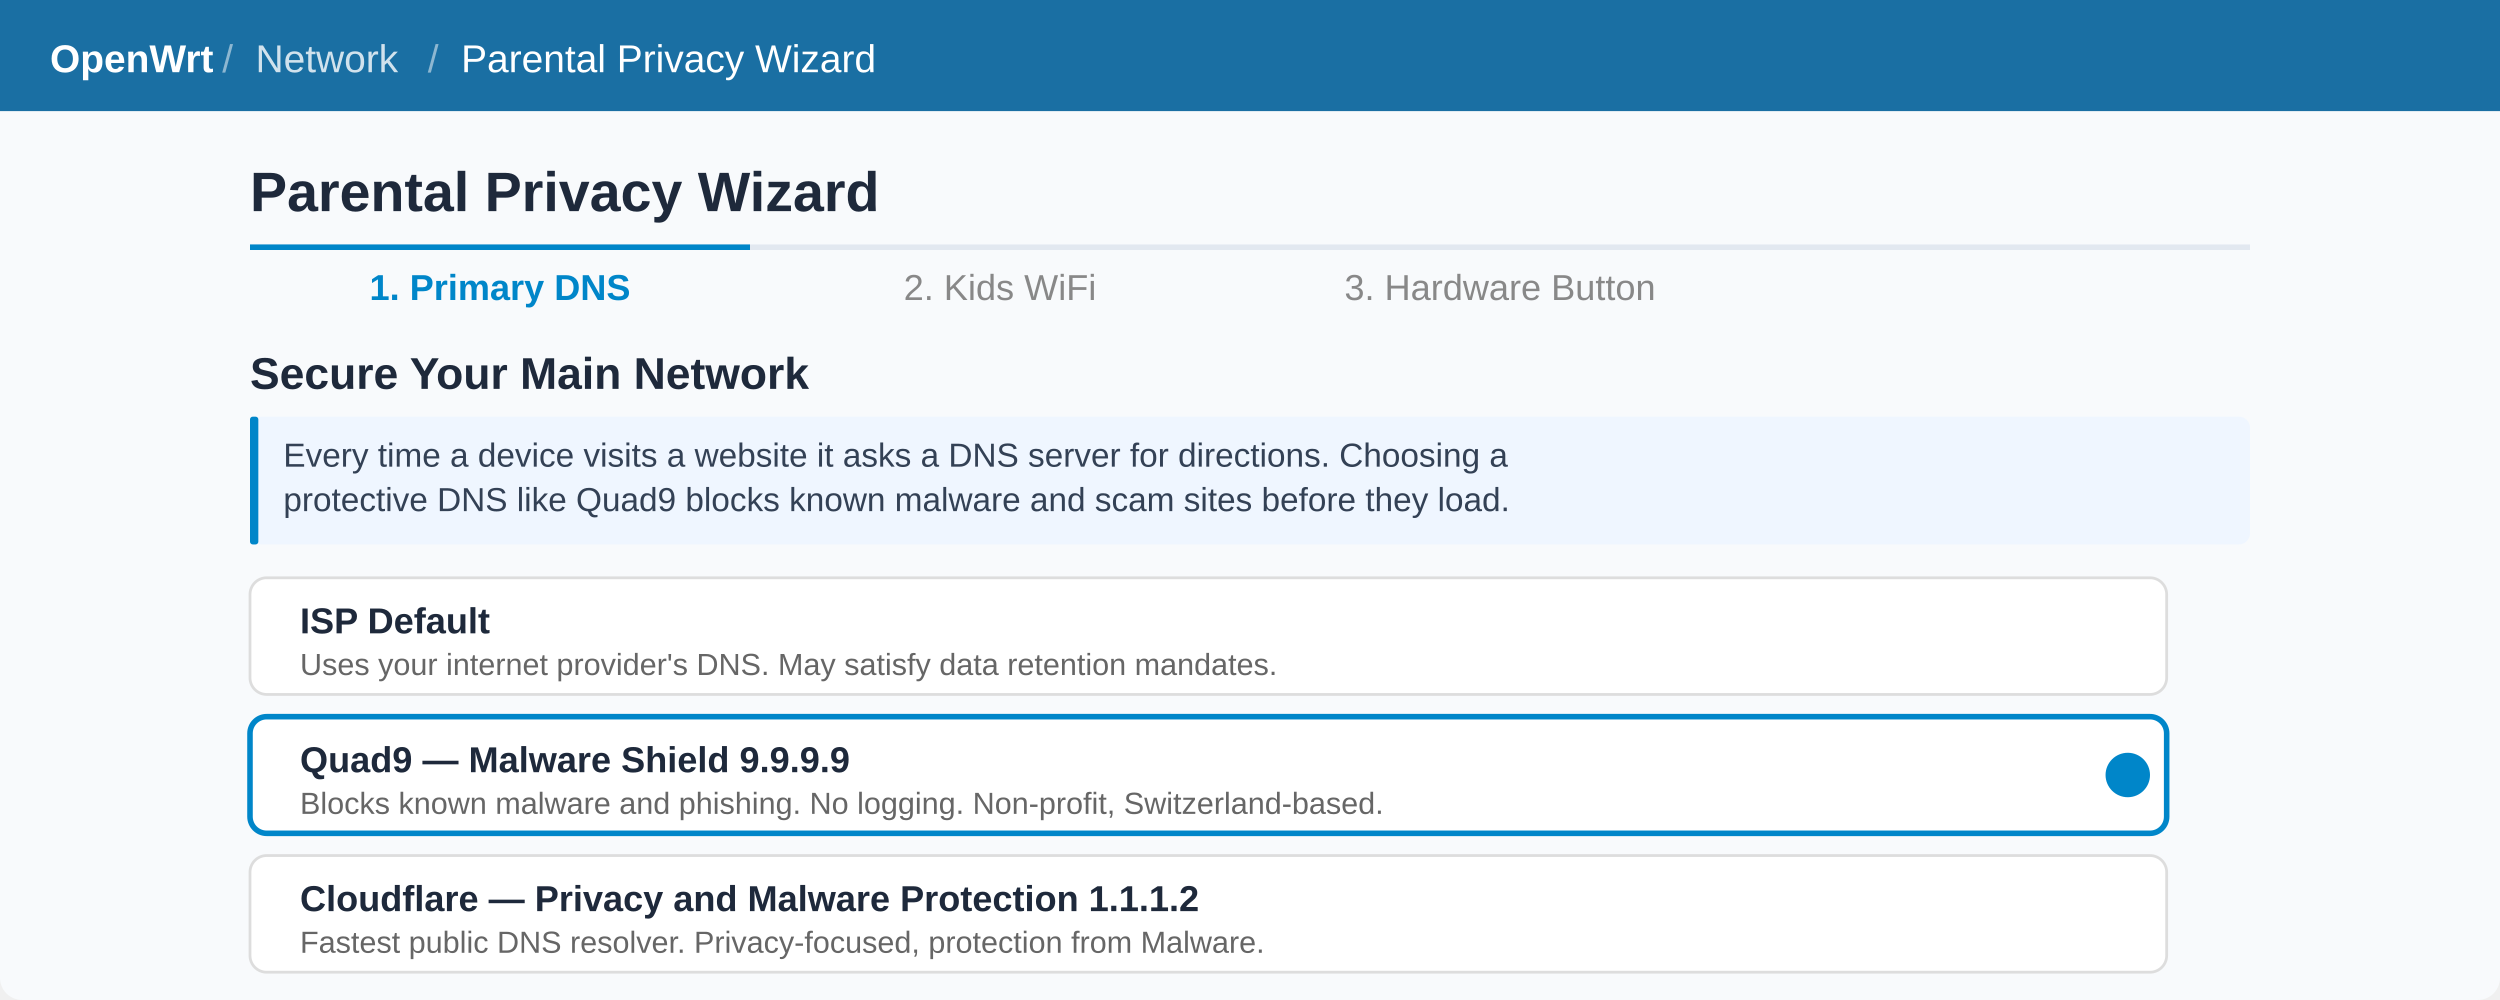
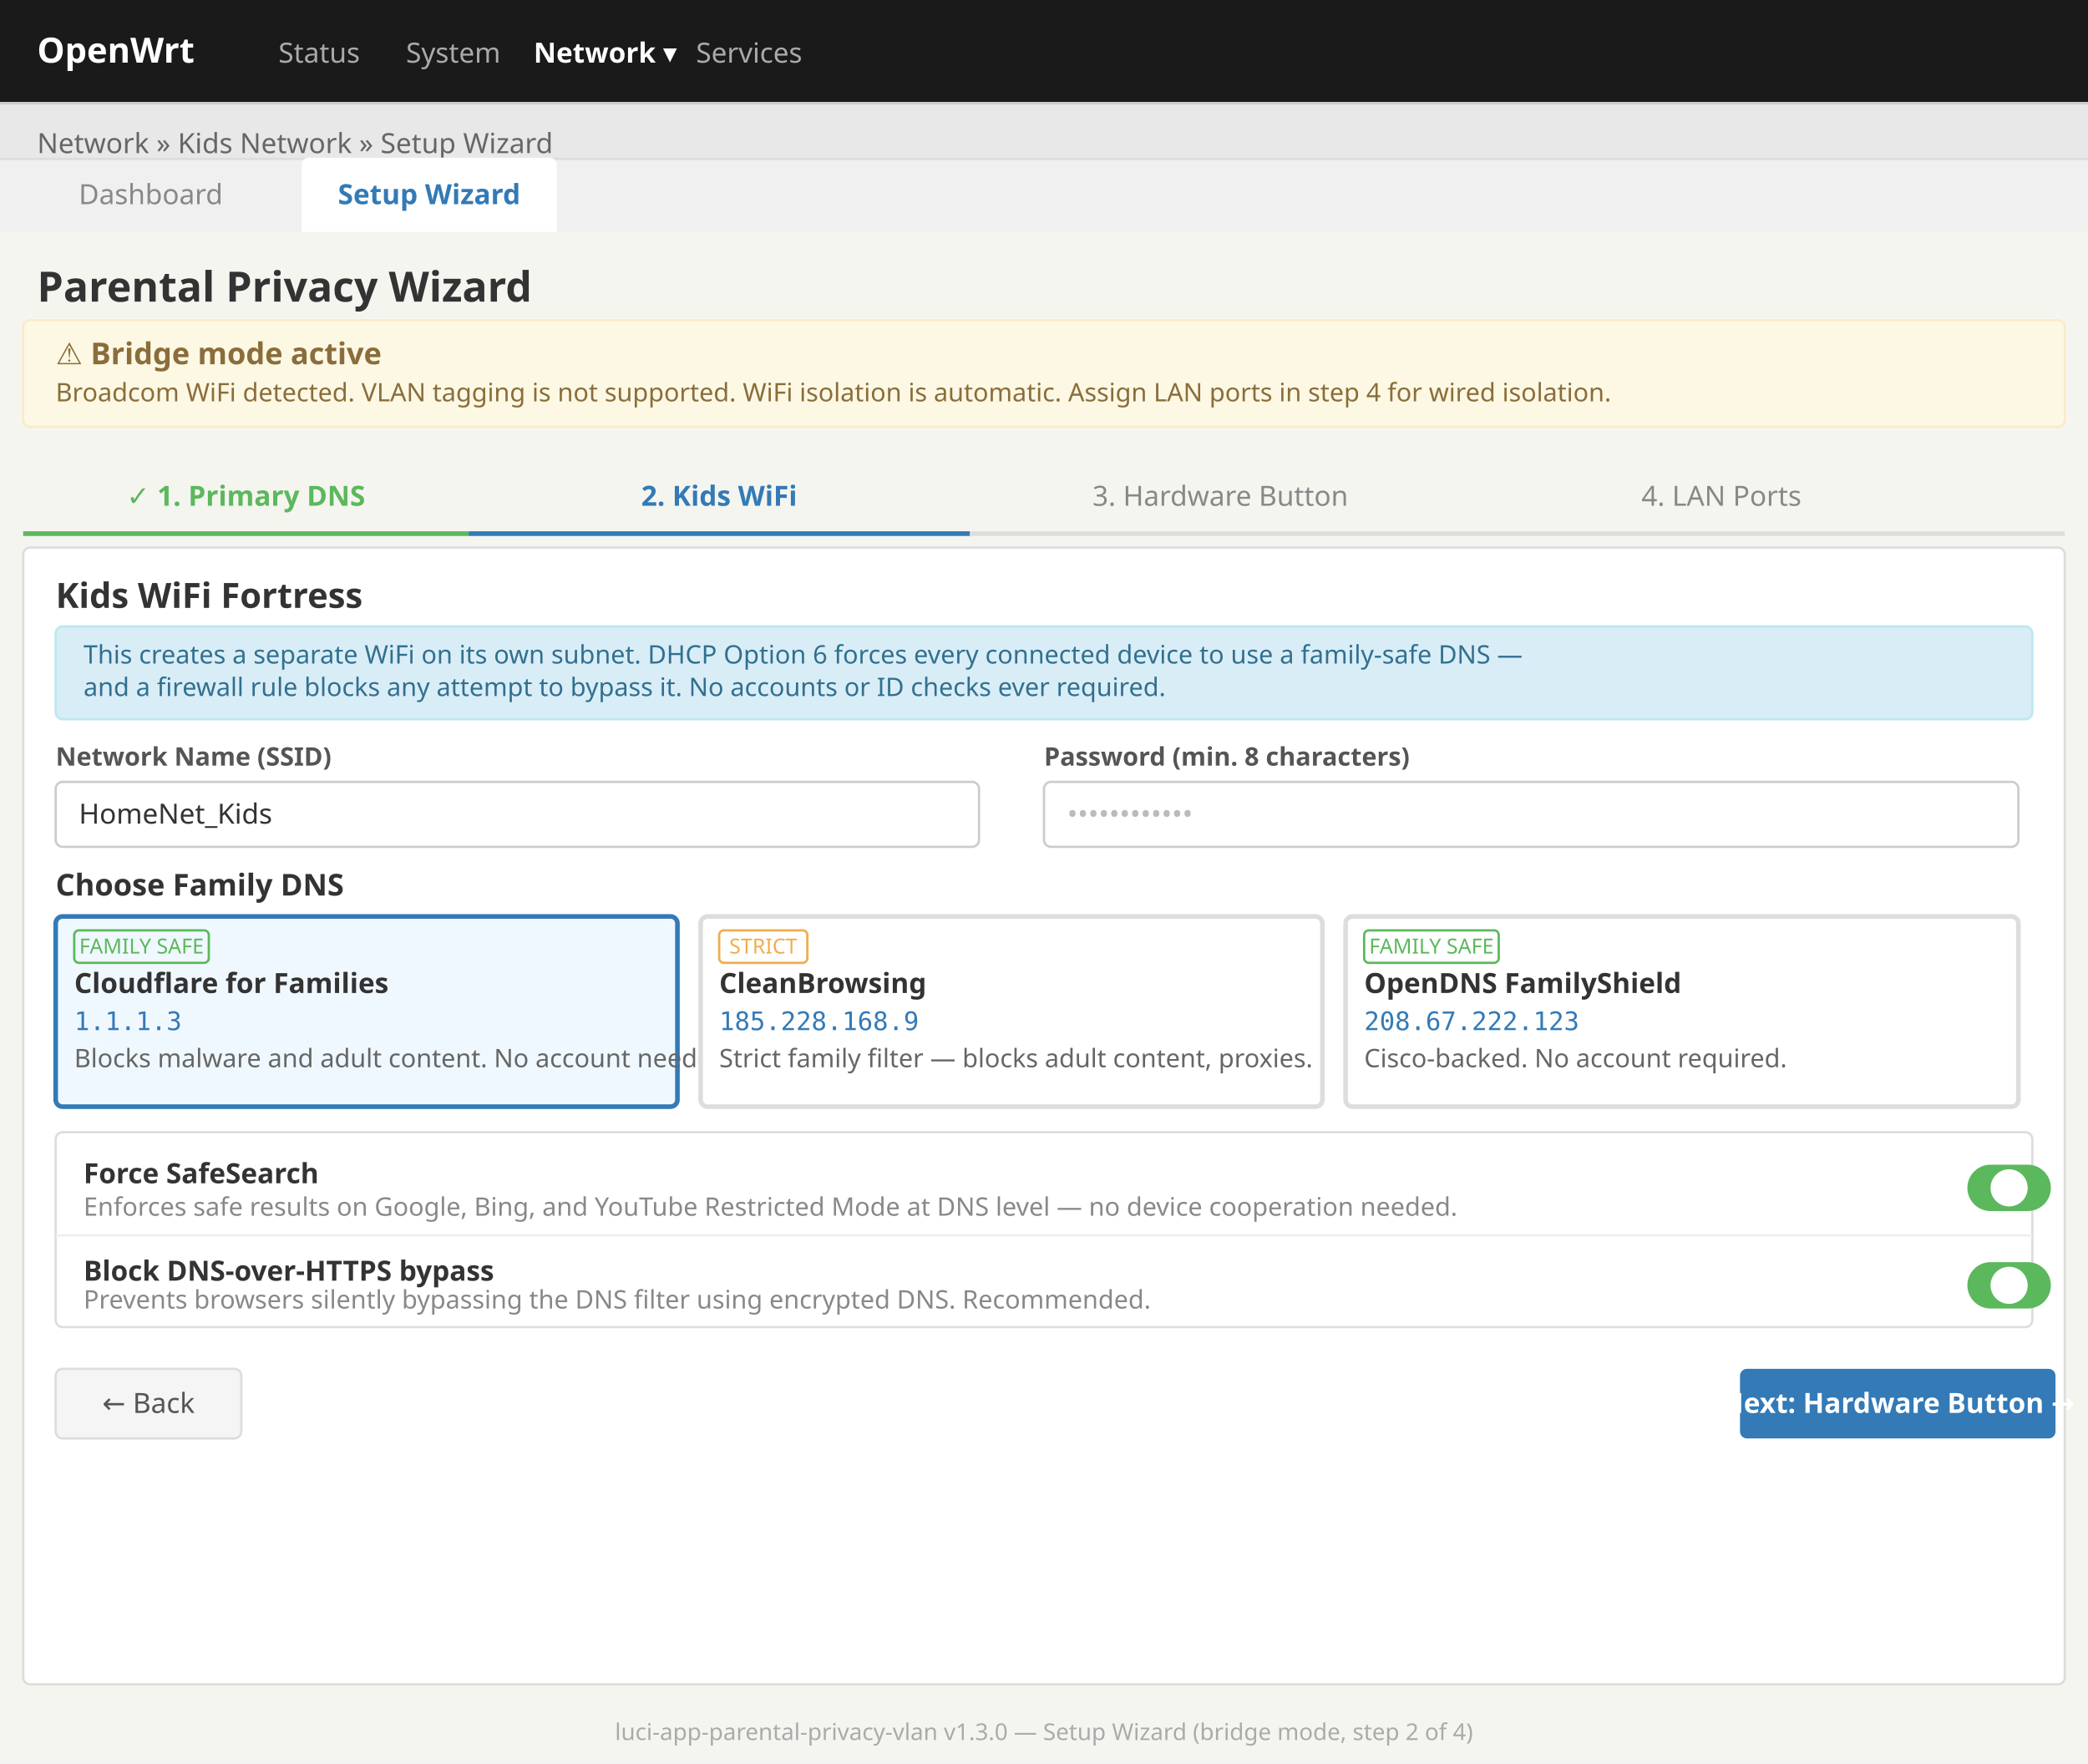
- <svg xmlns="http://www.w3.org/2000/svg" width="900" height="360" viewBox="0 0 900 360">
-   <defs>
-     <style>text { font-family: 'Segoe UI', Arial, sans-serif; } .mono { font-family: 'Consolas','Courier New',monospace; }</style>
-   </defs>
-   <rect width="900" height="360" fill="#f8fafc" rx="8" />
-   <rect width="900" height="40" fill="#1a6fa3" rx="0" />
-   <text x="18" y="26" fill="white" font-size="14" font-weight="600">OpenWrt</text>
-   <text x="80" y="26" fill="rgba(255,255,255,0.5)" font-size="14">/</text>
-   <text x="92" y="26" fill="rgba(255,255,255,0.8)" font-size="14">Network</text>
-   <text x="154" y="26" fill="rgba(255,255,255,0.5)" font-size="14">/</text>
-   <text x="166" y="26" fill="white" font-size="14">Parental Privacy Wizard</text>
-   <text x="90" y="76" fill="#1e293b" font-size="20" font-weight="600">Parental Privacy Wizard</text>
-   <rect x="90" y="88" width="720" height="2" fill="#e2e8f0" />
-   <rect x="90" y="88" width="180" height="2" fill="#0086c9" />
-   <text x="180" y="108" fill="#0086c9" font-size="13" font-weight="600" text-anchor="middle">1. Primary DNS</text>
-   <text x="360" y="108" fill="#888" font-size="13" text-anchor="middle">2. Kids WiFi</text>
-   <text x="540" y="108" fill="#888" font-size="13" text-anchor="middle">3. Hardware Button</text>
-   <text x="90" y="140" fill="#1e293b" font-size="16" font-weight="600">Secure Your Main Network</text>
-   <rect x="90" y="150" width="720" height="46" fill="#eff6ff" rx="4" />
-   <rect x="90" y="150" width="3" height="46" fill="#0086c9" rx="1" />
-   <text x="102" y="168" fill="#334155" font-size="12">Every time a device visits a website it asks a DNS server for directions. Choosing a</text>
-   <text x="102" y="184" fill="#334155" font-size="12">protective DNS like Quad9 blocks known malware and scam sites before they load.</text>
-   <rect x="90" y="208" width="690" height="42" fill="white" rx="6" stroke="#ddd" stroke-width="1" />
-   <text x="108" y="228" fill="#1e293b" font-size="13" font-weight="600">ISP Default</text>
-   <text x="108" y="243" fill="#666" font-size="11">Uses your internet provider's DNS. May satisfy data retention mandates.</text>
-   <rect x="90" y="258" width="690" height="42" fill="white" rx="6" stroke="#0086c9" stroke-width="2" />
-   <circle cx="766" cy="279" r="8" fill="#0086c9" />
-   <text x="108" y="278" fill="#1e293b" font-size="13" font-weight="600">Quad9 — Malware Shield   9.9.9.9</text>
-   <text x="108" y="293" fill="#666" font-size="11">Blocks known malware and phishing. No logging. Non-profit, Switzerland-based.</text>
-   <rect x="90" y="308" width="690" height="42" fill="white" rx="6" stroke="#ddd" stroke-width="1" />
-   <text x="108" y="328" fill="#1e293b" font-size="13" font-weight="600">Cloudflare — Privacy and Malware Protection   1.1.1.2</text>
-   <text x="108" y="343" fill="#666" font-size="11">Fastest public DNS resolver. Privacy-focused, protection from Malware.</text>
+ <svg xmlns="http://www.w3.org/2000/svg" width="900" height="760" viewBox="0 0 900 760" font-family="'Lucida Grande', 'Lucida Sans Unicode', Geneva, Verdana, sans-serif" font-size="13">
+   <rect width="900" height="760" fill="#f5f5f0" />
+   <rect width="900" height="44" fill="#1a1a1a" />
+   <text x="16" y="27" fill="#fff" font-size="15" font-weight="bold">OpenWrt</text>
+   <text x="120" y="27" fill="#aaa" font-size="12">Status</text>
+   <text x="175" y="27" fill="#aaa" font-size="12">System</text>
+   <text x="230" y="27" fill="#fff" font-size="12" font-weight="600">Network ▾</text>
+   <text x="300" y="27" fill="#aaa" font-size="12">Services</text>
+   <rect y="44" width="900" height="36" fill="#e8e8e8" />
+   <rect y="44" width="900" height="1" fill="#ccc" />
+   <text x="16" y="66" fill="#666" font-size="12">Network » Kids Network » Setup Wizard</text>
+   <rect x="0" y="68" width="900" height="32" fill="#f0f0f0" />
+   <rect x="0" y="68" width="900" height="1" fill="#ddd" />
+   <text x="65" y="88" fill="#888" font-size="12" text-anchor="middle">Dashboard</text>
+   <rect x="130" y="68" width="110" height="32" fill="#fff" rx="3" />
+   <rect x="130" y="97" width="110" height="3" fill="#fff" />
+   <text x="185" y="88" fill="#337ab7" font-size="12" font-weight="600" text-anchor="middle">Setup Wizard</text>
+   <rect x="0" y="100" width="900" height="660" fill="#f5f5f0" />
+   <text x="16" y="130" fill="#333" font-size="18" font-weight="bold">Parental Privacy Wizard</text>
+   <rect x="10" y="138" width="880" height="46" rx="3" fill="#fcf8e3" stroke="#faebcc" stroke-width="1" />
+   <text x="24" y="157" fill="#8a6d3b" font-size="13" font-weight="bold">⚠  Bridge mode active</text>
+   <text x="24" y="173" fill="#8a6d3b" font-size="11">Broadcom WiFi detected. VLAN tagging is not supported. WiFi isolation is automatic. Assign LAN ports in step 4 for wired isolation.</text>
+   <rect x="10" y="194" width="880" height="36" rx="0" fill="none" />
+   <line x1="10" y1="230" x2="890" y2="230" stroke="#ddd" stroke-width="2" />
+   <text x="106" y="218" fill="#5cb85c" font-size="12" font-weight="600" text-anchor="middle">✓ 1. Primary DNS</text>
+   <line x1="10" y1="230" x2="202" y2="230" stroke="#5cb85c" stroke-width="2" />
+   <rect x="202" y="194" width="216" height="36" fill="none" />
+   <text x="310" y="218" fill="#337ab7" font-size="12" font-weight="600" text-anchor="middle">2. Kids WiFi</text>
+   <line x1="202" y1="230" x2="418" y2="230" stroke="#337ab7" stroke-width="2" />
+   <text x="526" y="218" fill="#888" font-size="12" text-anchor="middle">3. Hardware Button</text>
+   <text x="742" y="218" fill="#888" font-size="12" text-anchor="middle">4. LAN Ports</text>
+   <rect x="10" y="236" width="880" height="490" fill="#fff" rx="3" stroke="#ddd" stroke-width="1" />
+   <text x="24" y="262" fill="#333" font-size="15" font-weight="bold">Kids WiFi Fortress</text>
+   <rect x="24" y="270" width="852" height="40" rx="3" fill="#d9edf7" stroke="#bce8f1" stroke-width="1" />
+   <text x="36" y="286" fill="#31708f" font-size="11">This creates a separate WiFi on its own subnet. DHCP Option 6 forces every connected device to use a family-safe DNS —</text>
+   <text x="36" y="300" fill="#31708f" font-size="11">and a firewall rule blocks any attempt to bypass it. No accounts or ID checks ever required.</text>
+   <text x="24" y="330" fill="#555" font-size="11" font-weight="600">Network Name (SSID)</text>
+   <rect x="24" y="337" width="398" height="28" rx="3" fill="#fff" stroke="#ccc" stroke-width="1" />
+   <text x="34" y="355" fill="#333" font-size="12">HomeNet_Kids</text>
+   <text x="450" y="330" fill="#555" font-size="11" font-weight="600">Password (min. 8 characters)</text>
+   <rect x="450" y="337" width="420" height="28" rx="3" fill="#fff" stroke="#ccc" stroke-width="1" />
+   <text x="460" y="355" fill="#bbb" font-size="12">••••••••••••</text>
+   <text x="24" y="386" fill="#333" font-size="13" font-weight="bold">Choose Family DNS</text>
+   <rect x="24" y="395" width="268" height="82" rx="3" fill="#f0f8ff" stroke="#337ab7" stroke-width="2" />
+   <rect x="32" y="401" width="58" height="14" rx="2" fill="none" stroke="#5cb85c" stroke-width="1" />
+   <text x="61" y="411" fill="#5cb85c" font-size="9" text-anchor="middle">FAMILY SAFE</text>
+   <text x="32" y="428" fill="#333" font-size="12" font-weight="600">Cloudflare for Families</text>
+   <text x="32" y="444" fill="#337ab7" font-size="11" font-family="monospace">1.1.1.3</text>
+   <text x="32" y="460" fill="#666" font-size="11">Blocks malware and adult content. No account needed.</text>
+   <rect x="302" y="395" width="268" height="82" rx="3" fill="#fff" stroke="#ddd" stroke-width="2" />
+   <rect x="310" y="401" width="38" height="14" rx="2" fill="none" stroke="#f0ad4e" stroke-width="1" />
+   <text x="329" y="411" fill="#f0ad4e" font-size="9" text-anchor="middle">STRICT</text>
+   <text x="310" y="428" fill="#333" font-size="12" font-weight="600">CleanBrowsing</text>
+   <text x="310" y="444" fill="#337ab7" font-size="11" font-family="monospace">185.228.168.9</text>
+   <text x="310" y="460" fill="#666" font-size="11">Strict family filter — blocks adult content, proxies.</text>
+   <rect x="580" y="395" width="290" height="82" rx="3" fill="#fff" stroke="#ddd" stroke-width="2" />
+   <rect x="588" y="401" width="58" height="14" rx="2" fill="none" stroke="#5cb85c" stroke-width="1" />
+   <text x="617" y="411" fill="#5cb85c" font-size="9" text-anchor="middle">FAMILY SAFE</text>
+   <text x="588" y="428" fill="#333" font-size="12" font-weight="600">OpenDNS FamilyShield</text>
+   <text x="588" y="444" fill="#337ab7" font-size="11" font-family="monospace">208.67.222.123</text>
+   <text x="588" y="460" fill="#666" font-size="11">Cisco-backed. No account required.</text>
+   <rect x="24" y="488" width="852" height="84" rx="3" fill="#fff" stroke="#ddd" stroke-width="1" />
+   <text x="36" y="510" fill="#333" font-size="12" font-weight="600">Force SafeSearch</text>
+   <text x="36" y="524" fill="#888" font-size="11">Enforces safe results on Google, Bing, and YouTube Restricted Mode at DNS level — no device cooperation needed.</text>
+   <rect x="848" y="502" width="36" height="20" rx="10" fill="#5cb85c" />
+   <circle cx="866" cy="512" r="8" fill="#fff" />
+   <rect x="24" y="532" width="852" height="1" fill="#eee" />
+   <text x="36" y="552" fill="#333" font-size="12" font-weight="600">Block DNS-over-HTTPS bypass</text>
+   <text x="36" y="564" fill="#888" font-size="11">Prevents browsers silently bypassing the DNS filter using encrypted DNS. Recommended.</text>
+   <rect x="848" y="544" width="36" height="20" rx="10" fill="#5cb85c" />
+   <circle cx="866" cy="554" r="8" fill="#fff" />
+   <rect x="24" y="590" width="80" height="30" rx="3" fill="#f5f5f5" stroke="#ddd" stroke-width="1" />
+   <text x="64" y="609" fill="#555" font-size="12" text-anchor="middle">← Back</text>
+   <rect x="750" y="590" width="136" height="30" rx="3" fill="#337ab7" />
+   <text x="818" y="609" fill="#fff" font-size="12" font-weight="600" text-anchor="middle">Next: Hardware Button →</text>
+   <text x="450" y="750" fill="#aaa" font-size="10" text-anchor="middle">luci-app-parental-privacy-vlan v1.3.0 — Setup Wizard (bridge mode, step 2 of 4)</text>
</svg>
